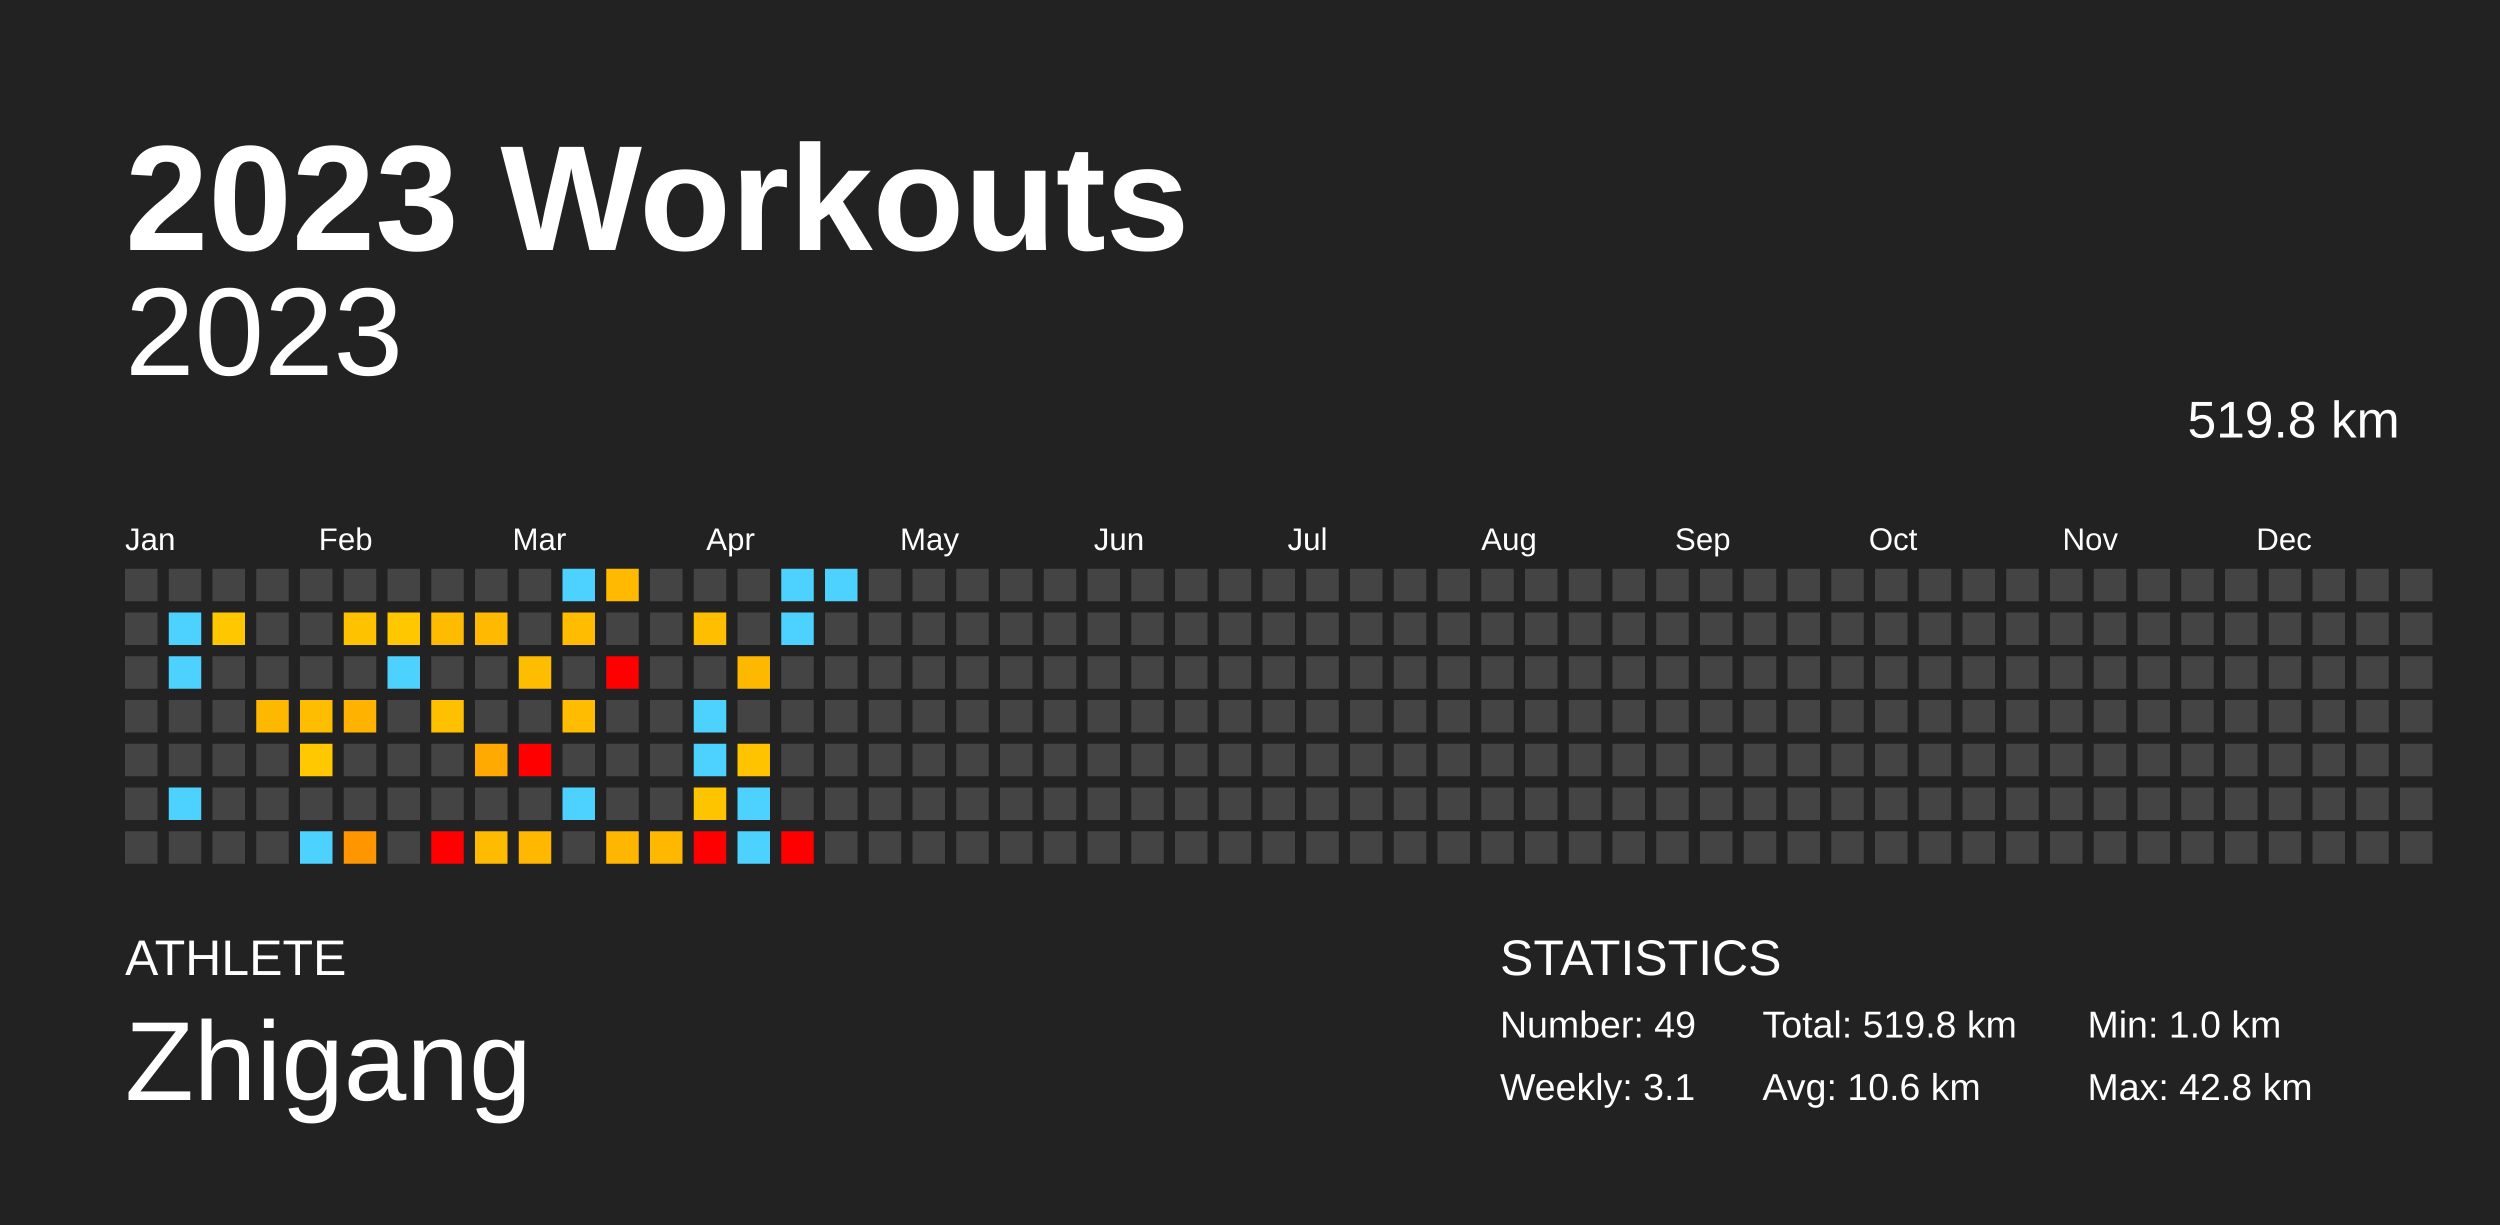
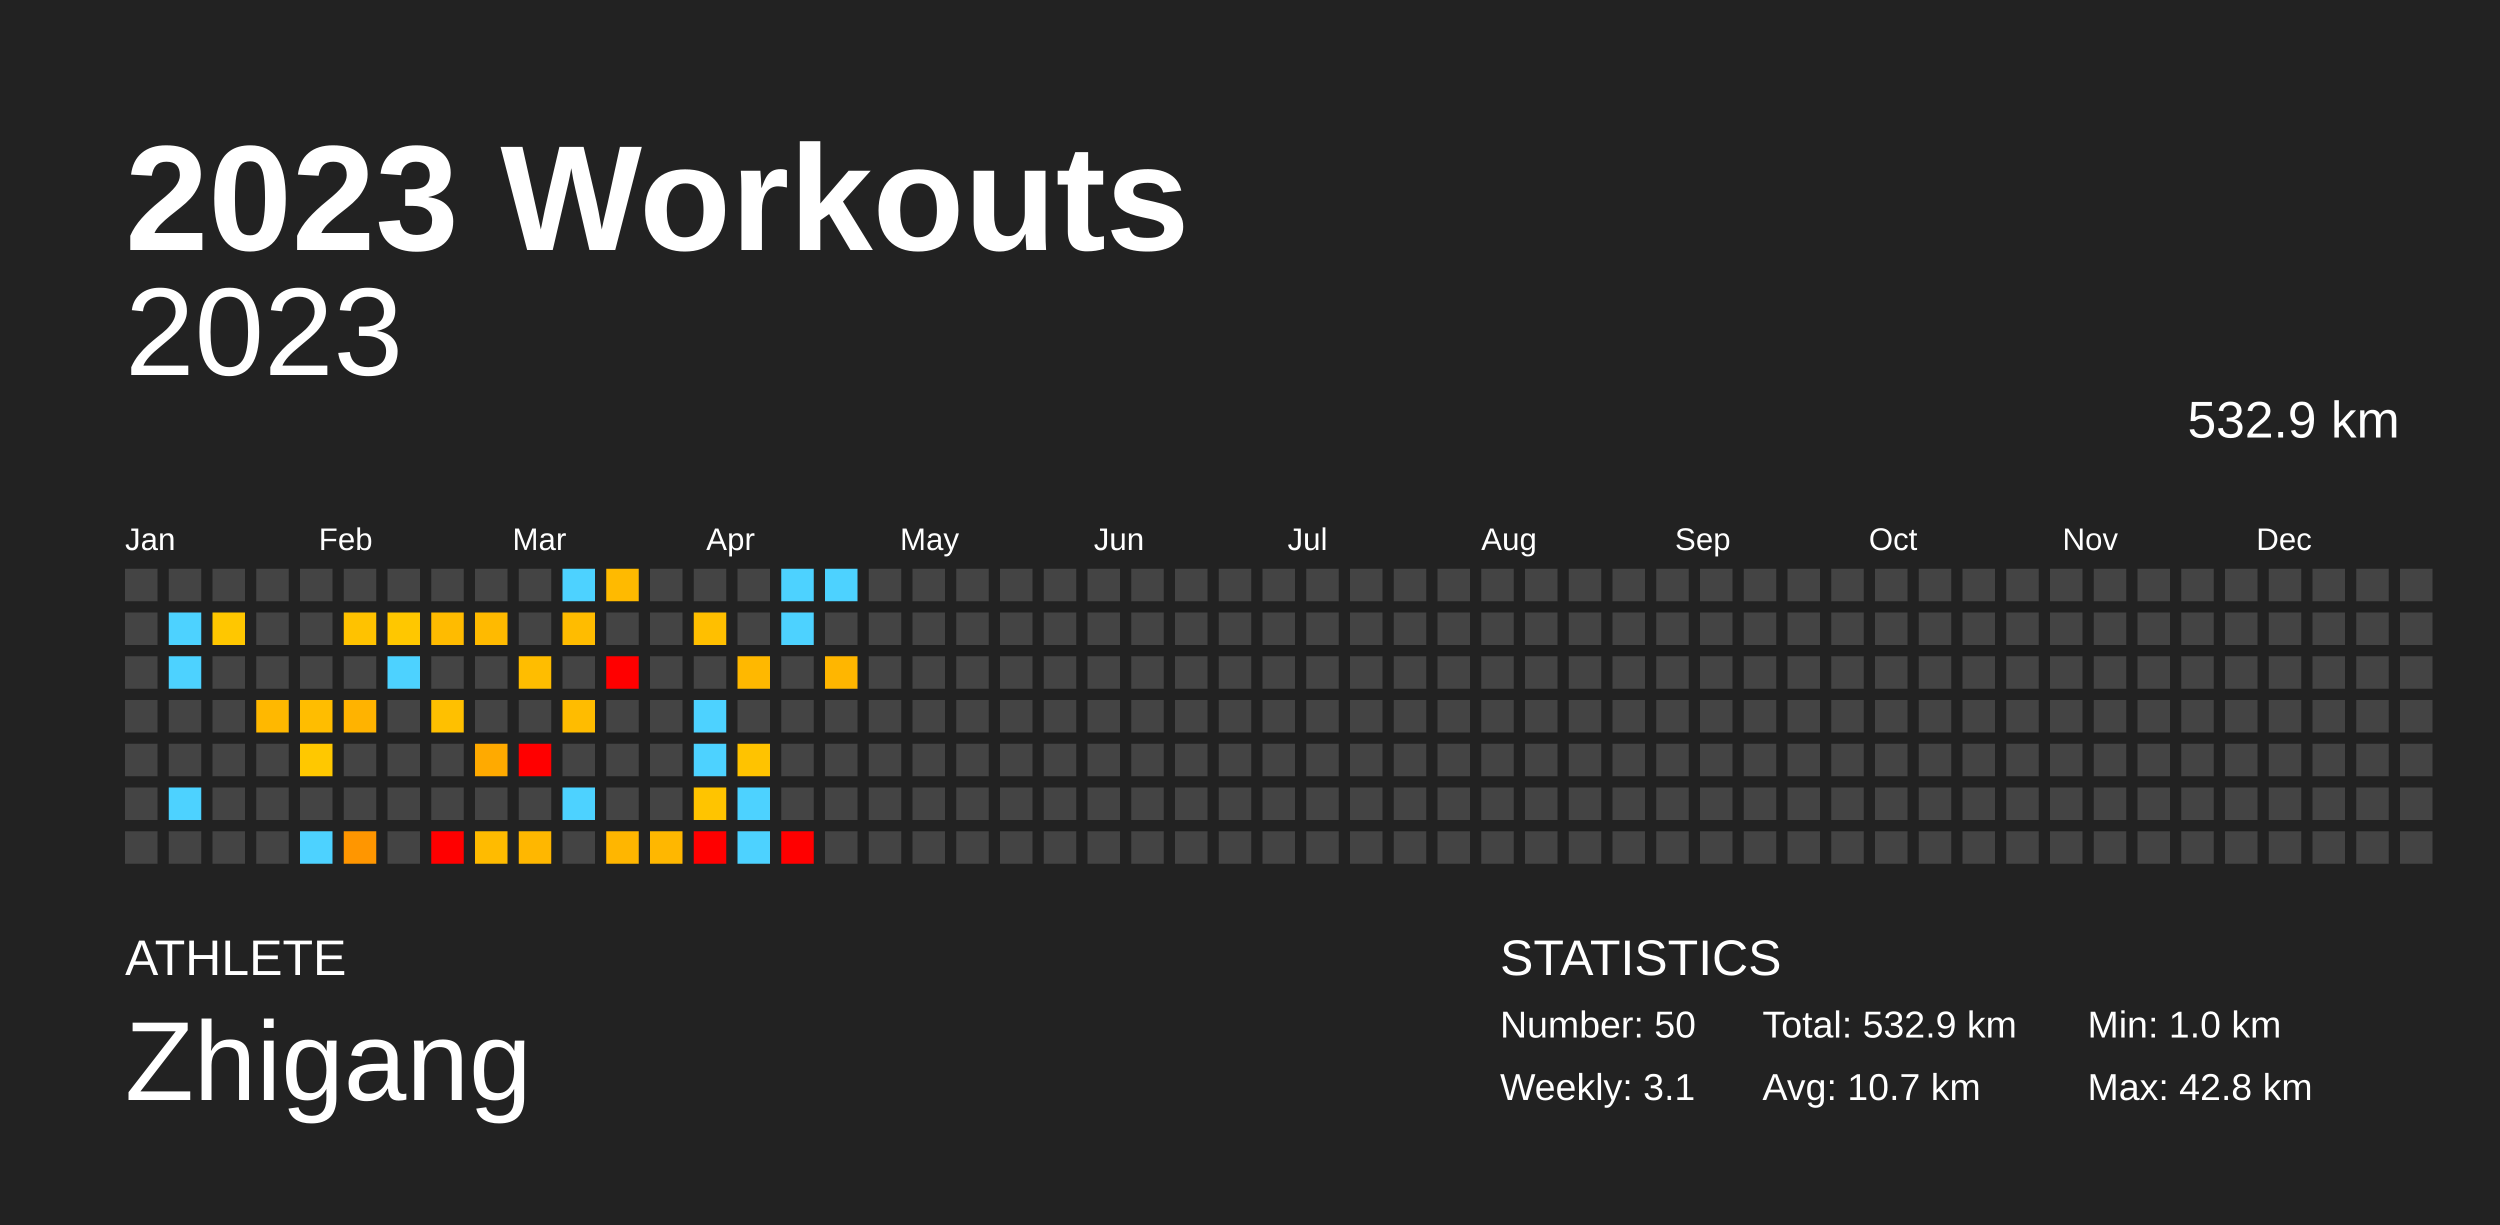
<svg xmlns="http://www.w3.org/2000/svg" baseProfile="full" height="98mm" version="1.1" viewBox="0,0,200,98" width="200mm">
  <defs />
  <rect fill="#222222" height="98" width="200" x="0" y="0" />
  <text fill="#FFFFFF" style="font-size:12px; font-family:Arial; font-weight:bold;" x="10" y="20">2023 Workouts</text>
  <text fill="#FFFFFF" style="font-size:4px; font-family:Arial" x="10" y="78">ATHLETE</text>
  <text fill="#FFFFFF" style="font-size:9px; font-family:Arial" x="10" y="88">Zhigang</text>
  <text fill="#FFFFFF" style="font-size:4px; font-family:Arial" x="120" y="78">STATISTICS</text>
-   <text fill="#FFFFFF" style="font-size:3px; font-family:Arial" x="120" y="83">Number: 49</text>
+   <text fill="#FFFFFF" style="font-size:3px; font-family:Arial" x="120" y="83">Number: 50</text>
  <text fill="#FFFFFF" style="font-size:3px; font-family:Arial" x="120" y="88">Weekly: 3.1</text>
-   <text fill="#FFFFFF" style="font-size:3px; font-family:Arial" x="141" y="83">Total: 519.8 km</text>
-   <text fill="#FFFFFF" style="font-size:3px; font-family:Arial" x="141" y="88">Avg: 10.6 km</text>
+   <text fill="#FFFFFF" style="font-size:3px; font-family:Arial" x="141" y="83">Total: 532.9 km</text>
+   <text fill="#FFFFFF" style="font-size:3px; font-family:Arial" x="141" y="88">Avg: 10.7 km</text>
  <text fill="#FFFFFF" style="font-size:3px; font-family:Arial" x="167" y="83">Min: 1.0 km</text>
  <text fill="#FFFFFF" style="font-size:3px; font-family:Arial" x="167" y="88">Max: 42.8 km</text>
  <text alignment-baseline="hanging" fill="#FFFFFF" style="font-size:10.0px; font-family:Arial;" x="10" y="30">2023</text>
-   <text alignment-baseline="hanging" fill="#FFFFFF" style="font-size:4.125px; font-family:Arial;" x="175" y="35">519.8 km</text>
+   <text alignment-baseline="hanging" fill="#FFFFFF" style="font-size:4.125px; font-family:Arial;" x="175" y="35">532.9 km</text>
  <text fill="#FFFFFF" style="font-size:2.5px; font-family:Arial" x="10.0" y="44">Jan</text>
  <text fill="#FFFFFF" style="font-size:2.5px; font-family:Arial" x="25.5" y="44">Feb</text>
  <text fill="#FFFFFF" style="font-size:2.5px; font-family:Arial" x="41.0" y="44">Mar</text>
  <text fill="#FFFFFF" style="font-size:2.5px; font-family:Arial" x="56.5" y="44">Apr</text>
  <text fill="#FFFFFF" style="font-size:2.5px; font-family:Arial" x="72.0" y="44">May</text>
  <text fill="#FFFFFF" style="font-size:2.5px; font-family:Arial" x="87.5" y="44">Jun</text>
  <text fill="#FFFFFF" style="font-size:2.5px; font-family:Arial" x="103.0" y="44">Jul</text>
  <text fill="#FFFFFF" style="font-size:2.5px; font-family:Arial" x="118.5" y="44">Aug</text>
  <text fill="#FFFFFF" style="font-size:2.5px; font-family:Arial" x="134.0" y="44">Sep</text>
  <text fill="#FFFFFF" style="font-size:2.5px; font-family:Arial" x="149.5" y="44">Oct</text>
  <text fill="#FFFFFF" style="font-size:2.5px; font-family:Arial" x="165.0" y="44">Nov</text>
  <text fill="#FFFFFF" style="font-size:2.5px; font-family:Arial" x="180.5" y="44">Dec</text>
  <rect fill="#444444" height="2.6" width="2.6" x="10.0" y="45.5" />
  <rect fill="#444444" height="2.6" width="2.6" x="10.0" y="49.0" />
  <rect fill="#444444" height="2.6" width="2.6" x="10.0" y="52.5" />
  <rect fill="#444444" height="2.6" width="2.6" x="10.0" y="56.0" />
  <rect fill="#444444" height="2.6" width="2.6" x="10.0" y="59.5" />
  <rect fill="#444444" height="2.6" width="2.6" x="10.0" y="63.0" />
  <rect fill="#444444" height="2.6" width="2.6" x="10.0" y="66.5" />
  <rect fill="#444444" height="2.6" width="2.6" x="13.5" y="45.5" />
  <rect fill="#4dd2ff" height="2.6" width="2.6" x="13.5" y="49.0" />
  <rect fill="#4dd2ff" height="2.6" width="2.6" x="13.5" y="52.5" />
  <rect fill="#444444" height="2.6" width="2.6" x="13.5" y="56.0" />
  <rect fill="#444444" height="2.6" width="2.6" x="13.5" y="59.5" />
  <rect fill="#4dd2ff" height="2.6" width="2.6" x="13.5" y="63.0" />
  <rect fill="#444444" height="2.6" width="2.6" x="13.5" y="66.5" />
  <rect fill="#444444" height="2.6" width="2.6" x="17.0" y="45.5" />
  <rect fill="#ffc700" height="2.6" width="2.6" x="17.0" y="49.0" />
  <rect fill="#444444" height="2.6" width="2.6" x="17.0" y="52.5" />
  <rect fill="#444444" height="2.6" width="2.6" x="17.0" y="56.0" />
  <rect fill="#444444" height="2.6" width="2.6" x="17.0" y="59.5" />
  <rect fill="#444444" height="2.6" width="2.6" x="17.0" y="63.0" />
  <rect fill="#444444" height="2.6" width="2.6" x="17.0" y="66.5" />
  <rect fill="#444444" height="2.6" width="2.6" x="20.5" y="45.5" />
  <rect fill="#444444" height="2.6" width="2.6" x="20.5" y="49.0" />
  <rect fill="#444444" height="2.6" width="2.6" x="20.5" y="52.5" />
  <rect fill="#ffb800" height="2.6" width="2.6" x="20.5" y="56.0" />
  <rect fill="#444444" height="2.6" width="2.6" x="20.5" y="59.5" />
  <rect fill="#444444" height="2.6" width="2.6" x="20.5" y="63.0" />
  <rect fill="#444444" height="2.6" width="2.6" x="20.5" y="66.5" />
  <rect fill="#444444" height="2.6" width="2.6" x="24.0" y="45.5" />
  <rect fill="#444444" height="2.6" width="2.6" x="24.0" y="49.0" />
  <rect fill="#444444" height="2.6" width="2.6" x="24.0" y="52.5" />
  <rect fill="#ffbd00" height="2.6" width="2.6" x="24.0" y="56.0" />
  <rect fill="#ffc800" height="2.6" width="2.6" x="24.0" y="59.5" />
  <rect fill="#444444" height="2.6" width="2.6" x="24.0" y="63.0" />
  <rect fill="#4dd2ff" height="2.6" width="2.6" x="24.0" y="66.5" />
  <rect fill="#444444" height="2.6" width="2.6" x="27.5" y="45.5" />
  <rect fill="#ffc200" height="2.6" width="2.6" x="27.5" y="49.0" />
  <rect fill="#444444" height="2.6" width="2.6" x="27.5" y="52.5" />
  <rect fill="#ffb300" height="2.6" width="2.6" x="27.5" y="56.0" />
  <rect fill="#444444" height="2.6" width="2.6" x="27.5" y="59.5" />
  <rect fill="#444444" height="2.6" width="2.6" x="27.5" y="63.0" />
  <rect fill="#ff9600" height="2.6" width="2.6" x="27.5" y="66.5" />
  <rect fill="#444444" height="2.6" width="2.6" x="31.0" y="45.5" />
  <rect fill="#ffc700" height="2.6" width="2.6" x="31.0" y="49.0" />
  <rect fill="#4dd2ff" height="2.6" width="2.6" x="31.0" y="52.5" />
  <rect fill="#444444" height="2.6" width="2.6" x="31.0" y="56.0" />
  <rect fill="#444444" height="2.6" width="2.6" x="31.0" y="59.5" />
  <rect fill="#444444" height="2.6" width="2.6" x="31.0" y="63.0" />
  <rect fill="#444444" height="2.6" width="2.6" x="31.0" y="66.5" />
  <rect fill="#444444" height="2.6" width="2.6" x="34.5" y="45.5" />
  <rect fill="#ffbb00" height="2.6" width="2.6" x="34.5" y="49.0" />
  <rect fill="#444444" height="2.6" width="2.6" x="34.5" y="52.5" />
  <rect fill="#ffc000" height="2.6" width="2.6" x="34.5" y="56.0" />
  <rect fill="#444444" height="2.6" width="2.6" x="34.5" y="59.5" />
  <rect fill="#444444" height="2.6" width="2.6" x="34.5" y="63.0" />
  <rect fill="red" height="2.6" width="2.6" x="34.5" y="66.5" />
  <rect fill="#444444" height="2.6" width="2.6" x="38.0" y="45.5" />
  <rect fill="#ffba00" height="2.6" width="2.6" x="38.0" y="49.0" />
  <rect fill="#444444" height="2.6" width="2.6" x="38.0" y="52.5" />
  <rect fill="#444444" height="2.6" width="2.6" x="38.0" y="56.0" />
  <rect fill="#ffaa00" height="2.6" width="2.6" x="38.0" y="59.5" />
  <rect fill="#444444" height="2.6" width="2.6" x="38.0" y="63.0" />
  <rect fill="#ffbb00" height="2.6" width="2.6" x="38.0" y="66.5" />
  <rect fill="#444444" height="2.6" width="2.6" x="41.5" y="45.5" />
  <rect fill="#444444" height="2.6" width="2.6" x="41.5" y="49.0" />
  <rect fill="#ffbd00" height="2.6" width="2.6" x="41.5" y="52.5" />
  <rect fill="#444444" height="2.6" width="2.6" x="41.5" y="56.0" />
  <rect fill="red" height="2.6" width="2.6" x="41.5" y="59.5" />
  <rect fill="#444444" height="2.6" width="2.6" x="41.5" y="63.0" />
  <rect fill="#ffb700" height="2.6" width="2.6" x="41.5" y="66.5" />
  <rect fill="#4dd2ff" height="2.6" width="2.6" x="45.0" y="45.5" />
  <rect fill="#ffbc00" height="2.6" width="2.6" x="45.0" y="49.0" />
  <rect fill="#444444" height="2.6" width="2.6" x="45.0" y="52.5" />
  <rect fill="#ffbc00" height="2.6" width="2.6" x="45.0" y="56.0" />
  <rect fill="#444444" height="2.6" width="2.6" x="45.0" y="59.5" />
  <rect fill="#4dd2ff" height="2.6" width="2.6" x="45.0" y="63.0" />
  <rect fill="#444444" height="2.6" width="2.6" x="45.0" y="66.5" />
  <rect fill="#ffba00" height="2.6" width="2.6" x="48.5" y="45.5" />
  <rect fill="#444444" height="2.6" width="2.6" x="48.5" y="49.0" />
  <rect fill="red" height="2.6" width="2.6" x="48.5" y="52.5" />
  <rect fill="#444444" height="2.6" width="2.6" x="48.5" y="56.0" />
  <rect fill="#444444" height="2.6" width="2.6" x="48.5" y="59.5" />
  <rect fill="#444444" height="2.6" width="2.6" x="48.5" y="63.0" />
  <rect fill="#ffb600" height="2.6" width="2.6" x="48.5" y="66.5" />
  <rect fill="#444444" height="2.6" width="2.6" x="52.0" y="45.5" />
  <rect fill="#444444" height="2.6" width="2.6" x="52.0" y="49.0" />
  <rect fill="#444444" height="2.6" width="2.6" x="52.0" y="52.5" />
  <rect fill="#444444" height="2.6" width="2.6" x="52.0" y="56.0" />
  <rect fill="#444444" height="2.6" width="2.6" x="52.0" y="59.5" />
  <rect fill="#444444" height="2.6" width="2.6" x="52.0" y="63.0" />
  <rect fill="#ffb700" height="2.6" width="2.6" x="52.0" y="66.5" />
  <rect fill="#444444" height="2.6" width="2.6" x="55.5" y="45.5" />
  <rect fill="#ffbf00" height="2.6" width="2.6" x="55.5" y="49.0" />
  <rect fill="#444444" height="2.6" width="2.6" x="55.5" y="52.5" />
  <rect fill="#4dd2ff" height="2.6" width="2.6" x="55.5" y="56.0" />
  <rect fill="#4dd2ff" height="2.6" width="2.6" x="55.5" y="59.5" />
  <rect fill="#ffc400" height="2.6" width="2.6" x="55.5" y="63.0" />
  <rect fill="red" height="2.6" width="2.6" x="55.5" y="66.5" />
  <rect fill="#444444" height="2.6" width="2.6" x="59.0" y="45.5" />
  <rect fill="#444444" height="2.6" width="2.6" x="59.0" y="49.0" />
  <rect fill="#ffb800" height="2.6" width="2.6" x="59.0" y="52.5" />
  <rect fill="#444444" height="2.6" width="2.6" x="59.0" y="56.0" />
  <rect fill="#ffc300" height="2.6" width="2.6" x="59.0" y="59.5" />
  <rect fill="#4dd2ff" height="2.6" width="2.6" x="59.0" y="63.0" />
  <rect fill="#4dd2ff" height="2.6" width="2.6" x="59.0" y="66.5" />
  <rect fill="#4dd2ff" height="2.6" width="2.6" x="62.5" y="45.5" />
  <rect fill="#4dd2ff" height="2.6" width="2.6" x="62.5" y="49.0" />
  <rect fill="#444444" height="2.6" width="2.6" x="62.5" y="52.5" />
  <rect fill="#444444" height="2.6" width="2.6" x="62.5" y="56.0" />
  <rect fill="#444444" height="2.6" width="2.6" x="62.5" y="59.5" />
  <rect fill="#444444" height="2.6" width="2.6" x="62.5" y="63.0" />
  <rect fill="red" height="2.6" width="2.6" x="62.5" y="66.5" />
  <rect fill="#4dd2ff" height="2.6" width="2.6" x="66.0" y="45.5" />
  <rect fill="#444444" height="2.6" width="2.6" x="66.0" y="49.0" />
-   <rect fill="#444444" height="2.6" width="2.6" x="66.0" y="52.5" />
+   <rect fill="#ffb600" height="2.6" width="2.6" x="66.0" y="52.5" />
  <rect fill="#444444" height="2.6" width="2.6" x="66.0" y="56.0" />
  <rect fill="#444444" height="2.6" width="2.6" x="66.0" y="59.5" />
  <rect fill="#444444" height="2.6" width="2.6" x="66.0" y="63.0" />
  <rect fill="#444444" height="2.6" width="2.6" x="66.0" y="66.5" />
  <rect fill="#444444" height="2.6" width="2.6" x="69.5" y="45.5" />
  <rect fill="#444444" height="2.6" width="2.6" x="69.5" y="49.0" />
  <rect fill="#444444" height="2.6" width="2.6" x="69.5" y="52.5" />
  <rect fill="#444444" height="2.6" width="2.6" x="69.5" y="56.0" />
  <rect fill="#444444" height="2.6" width="2.6" x="69.5" y="59.5" />
  <rect fill="#444444" height="2.6" width="2.6" x="69.5" y="63.0" />
  <rect fill="#444444" height="2.6" width="2.6" x="69.5" y="66.5" />
  <rect fill="#444444" height="2.6" width="2.6" x="73.0" y="45.5" />
  <rect fill="#444444" height="2.6" width="2.6" x="73.0" y="49.0" />
  <rect fill="#444444" height="2.6" width="2.6" x="73.0" y="52.5" />
  <rect fill="#444444" height="2.6" width="2.6" x="73.0" y="56.0" />
  <rect fill="#444444" height="2.6" width="2.6" x="73.0" y="59.5" />
  <rect fill="#444444" height="2.6" width="2.6" x="73.0" y="63.0" />
  <rect fill="#444444" height="2.6" width="2.6" x="73.0" y="66.5" />
  <rect fill="#444444" height="2.6" width="2.6" x="76.5" y="45.5" />
  <rect fill="#444444" height="2.6" width="2.6" x="76.5" y="49.0" />
  <rect fill="#444444" height="2.6" width="2.6" x="76.5" y="52.5" />
  <rect fill="#444444" height="2.6" width="2.6" x="76.5" y="56.0" />
  <rect fill="#444444" height="2.6" width="2.6" x="76.5" y="59.5" />
  <rect fill="#444444" height="2.6" width="2.6" x="76.5" y="63.0" />
  <rect fill="#444444" height="2.6" width="2.6" x="76.5" y="66.5" />
  <rect fill="#444444" height="2.6" width="2.6" x="80.0" y="45.5" />
  <rect fill="#444444" height="2.6" width="2.6" x="80.0" y="49.0" />
  <rect fill="#444444" height="2.6" width="2.6" x="80.0" y="52.5" />
  <rect fill="#444444" height="2.6" width="2.6" x="80.0" y="56.0" />
  <rect fill="#444444" height="2.6" width="2.6" x="80.0" y="59.5" />
  <rect fill="#444444" height="2.6" width="2.6" x="80.0" y="63.0" />
  <rect fill="#444444" height="2.6" width="2.6" x="80.0" y="66.5" />
  <rect fill="#444444" height="2.6" width="2.6" x="83.5" y="45.5" />
  <rect fill="#444444" height="2.6" width="2.6" x="83.5" y="49.0" />
  <rect fill="#444444" height="2.6" width="2.6" x="83.5" y="52.5" />
  <rect fill="#444444" height="2.6" width="2.6" x="83.5" y="56.0" />
  <rect fill="#444444" height="2.6" width="2.6" x="83.5" y="59.5" />
  <rect fill="#444444" height="2.6" width="2.6" x="83.5" y="63.0" />
  <rect fill="#444444" height="2.6" width="2.6" x="83.5" y="66.5" />
  <rect fill="#444444" height="2.6" width="2.6" x="87.0" y="45.5" />
  <rect fill="#444444" height="2.6" width="2.6" x="87.0" y="49.0" />
  <rect fill="#444444" height="2.6" width="2.6" x="87.0" y="52.5" />
  <rect fill="#444444" height="2.6" width="2.6" x="87.0" y="56.0" />
  <rect fill="#444444" height="2.6" width="2.6" x="87.0" y="59.5" />
  <rect fill="#444444" height="2.6" width="2.6" x="87.0" y="63.0" />
  <rect fill="#444444" height="2.6" width="2.6" x="87.0" y="66.5" />
  <rect fill="#444444" height="2.6" width="2.6" x="90.5" y="45.5" />
  <rect fill="#444444" height="2.6" width="2.6" x="90.5" y="49.0" />
  <rect fill="#444444" height="2.6" width="2.6" x="90.5" y="52.5" />
  <rect fill="#444444" height="2.6" width="2.6" x="90.5" y="56.0" />
  <rect fill="#444444" height="2.6" width="2.6" x="90.5" y="59.5" />
  <rect fill="#444444" height="2.6" width="2.6" x="90.5" y="63.0" />
  <rect fill="#444444" height="2.6" width="2.6" x="90.5" y="66.5" />
  <rect fill="#444444" height="2.6" width="2.6" x="94.0" y="45.5" />
  <rect fill="#444444" height="2.6" width="2.6" x="94.0" y="49.0" />
  <rect fill="#444444" height="2.6" width="2.6" x="94.0" y="52.5" />
  <rect fill="#444444" height="2.6" width="2.6" x="94.0" y="56.0" />
  <rect fill="#444444" height="2.6" width="2.6" x="94.0" y="59.5" />
  <rect fill="#444444" height="2.6" width="2.6" x="94.0" y="63.0" />
  <rect fill="#444444" height="2.6" width="2.6" x="94.0" y="66.5" />
  <rect fill="#444444" height="2.6" width="2.6" x="97.5" y="45.5" />
  <rect fill="#444444" height="2.6" width="2.6" x="97.5" y="49.0" />
  <rect fill="#444444" height="2.6" width="2.6" x="97.5" y="52.5" />
  <rect fill="#444444" height="2.6" width="2.6" x="97.5" y="56.0" />
  <rect fill="#444444" height="2.6" width="2.6" x="97.5" y="59.5" />
  <rect fill="#444444" height="2.6" width="2.6" x="97.5" y="63.0" />
  <rect fill="#444444" height="2.6" width="2.6" x="97.5" y="66.5" />
  <rect fill="#444444" height="2.6" width="2.6" x="101.0" y="45.5" />
  <rect fill="#444444" height="2.6" width="2.6" x="101.0" y="49.0" />
  <rect fill="#444444" height="2.6" width="2.6" x="101.0" y="52.5" />
  <rect fill="#444444" height="2.6" width="2.6" x="101.0" y="56.0" />
  <rect fill="#444444" height="2.6" width="2.6" x="101.0" y="59.5" />
  <rect fill="#444444" height="2.6" width="2.6" x="101.0" y="63.0" />
  <rect fill="#444444" height="2.6" width="2.6" x="101.0" y="66.5" />
  <rect fill="#444444" height="2.6" width="2.6" x="104.5" y="45.5" />
  <rect fill="#444444" height="2.6" width="2.6" x="104.5" y="49.0" />
  <rect fill="#444444" height="2.6" width="2.6" x="104.5" y="52.5" />
  <rect fill="#444444" height="2.6" width="2.6" x="104.5" y="56.0" />
  <rect fill="#444444" height="2.6" width="2.6" x="104.5" y="59.5" />
  <rect fill="#444444" height="2.6" width="2.6" x="104.5" y="63.0" />
  <rect fill="#444444" height="2.6" width="2.6" x="104.5" y="66.5" />
  <rect fill="#444444" height="2.6" width="2.6" x="108.0" y="45.5" />
  <rect fill="#444444" height="2.6" width="2.6" x="108.0" y="49.0" />
  <rect fill="#444444" height="2.6" width="2.6" x="108.0" y="52.5" />
  <rect fill="#444444" height="2.6" width="2.6" x="108.0" y="56.0" />
  <rect fill="#444444" height="2.6" width="2.6" x="108.0" y="59.5" />
  <rect fill="#444444" height="2.6" width="2.6" x="108.0" y="63.0" />
  <rect fill="#444444" height="2.6" width="2.6" x="108.0" y="66.5" />
  <rect fill="#444444" height="2.6" width="2.6" x="111.5" y="45.5" />
  <rect fill="#444444" height="2.6" width="2.6" x="111.5" y="49.0" />
  <rect fill="#444444" height="2.6" width="2.6" x="111.5" y="52.5" />
  <rect fill="#444444" height="2.6" width="2.6" x="111.5" y="56.0" />
  <rect fill="#444444" height="2.6" width="2.6" x="111.5" y="59.5" />
  <rect fill="#444444" height="2.6" width="2.6" x="111.5" y="63.0" />
  <rect fill="#444444" height="2.6" width="2.6" x="111.5" y="66.5" />
  <rect fill="#444444" height="2.6" width="2.6" x="115.0" y="45.5" />
  <rect fill="#444444" height="2.6" width="2.6" x="115.0" y="49.0" />
  <rect fill="#444444" height="2.6" width="2.6" x="115.0" y="52.5" />
  <rect fill="#444444" height="2.6" width="2.6" x="115.0" y="56.0" />
  <rect fill="#444444" height="2.6" width="2.6" x="115.0" y="59.5" />
  <rect fill="#444444" height="2.6" width="2.6" x="115.0" y="63.0" />
  <rect fill="#444444" height="2.6" width="2.6" x="115.0" y="66.5" />
  <rect fill="#444444" height="2.6" width="2.6" x="118.5" y="45.5" />
  <rect fill="#444444" height="2.6" width="2.6" x="118.5" y="49.0" />
  <rect fill="#444444" height="2.6" width="2.6" x="118.5" y="52.5" />
  <rect fill="#444444" height="2.6" width="2.6" x="118.5" y="56.0" />
  <rect fill="#444444" height="2.6" width="2.6" x="118.5" y="59.5" />
  <rect fill="#444444" height="2.6" width="2.6" x="118.5" y="63.0" />
  <rect fill="#444444" height="2.6" width="2.6" x="118.5" y="66.5" />
  <rect fill="#444444" height="2.6" width="2.6" x="122.0" y="45.5" />
  <rect fill="#444444" height="2.6" width="2.6" x="122.0" y="49.0" />
  <rect fill="#444444" height="2.6" width="2.6" x="122.0" y="52.5" />
  <rect fill="#444444" height="2.6" width="2.6" x="122.0" y="56.0" />
  <rect fill="#444444" height="2.6" width="2.6" x="122.0" y="59.5" />
  <rect fill="#444444" height="2.6" width="2.6" x="122.0" y="63.0" />
  <rect fill="#444444" height="2.6" width="2.6" x="122.0" y="66.5" />
  <rect fill="#444444" height="2.6" width="2.6" x="125.5" y="45.5" />
  <rect fill="#444444" height="2.6" width="2.6" x="125.5" y="49.0" />
  <rect fill="#444444" height="2.6" width="2.6" x="125.5" y="52.5" />
  <rect fill="#444444" height="2.6" width="2.6" x="125.5" y="56.0" />
  <rect fill="#444444" height="2.6" width="2.6" x="125.5" y="59.5" />
  <rect fill="#444444" height="2.6" width="2.6" x="125.5" y="63.0" />
  <rect fill="#444444" height="2.6" width="2.6" x="125.5" y="66.5" />
  <rect fill="#444444" height="2.6" width="2.6" x="129.0" y="45.5" />
  <rect fill="#444444" height="2.6" width="2.6" x="129.0" y="49.0" />
  <rect fill="#444444" height="2.6" width="2.6" x="129.0" y="52.5" />
  <rect fill="#444444" height="2.6" width="2.6" x="129.0" y="56.0" />
  <rect fill="#444444" height="2.6" width="2.6" x="129.0" y="59.5" />
  <rect fill="#444444" height="2.6" width="2.6" x="129.0" y="63.0" />
  <rect fill="#444444" height="2.6" width="2.6" x="129.0" y="66.5" />
  <rect fill="#444444" height="2.6" width="2.6" x="132.5" y="45.5" />
  <rect fill="#444444" height="2.6" width="2.6" x="132.5" y="49.0" />
  <rect fill="#444444" height="2.6" width="2.6" x="132.5" y="52.5" />
  <rect fill="#444444" height="2.6" width="2.6" x="132.5" y="56.0" />
  <rect fill="#444444" height="2.6" width="2.6" x="132.5" y="59.5" />
  <rect fill="#444444" height="2.6" width="2.6" x="132.5" y="63.0" />
  <rect fill="#444444" height="2.6" width="2.6" x="132.5" y="66.5" />
  <rect fill="#444444" height="2.6" width="2.6" x="136.0" y="45.5" />
  <rect fill="#444444" height="2.6" width="2.6" x="136.0" y="49.0" />
  <rect fill="#444444" height="2.6" width="2.6" x="136.0" y="52.5" />
  <rect fill="#444444" height="2.6" width="2.6" x="136.0" y="56.0" />
  <rect fill="#444444" height="2.6" width="2.6" x="136.0" y="59.5" />
  <rect fill="#444444" height="2.6" width="2.6" x="136.0" y="63.0" />
  <rect fill="#444444" height="2.6" width="2.6" x="136.0" y="66.5" />
  <rect fill="#444444" height="2.6" width="2.6" x="139.5" y="45.5" />
  <rect fill="#444444" height="2.6" width="2.6" x="139.5" y="49.0" />
  <rect fill="#444444" height="2.6" width="2.6" x="139.5" y="52.5" />
  <rect fill="#444444" height="2.6" width="2.6" x="139.5" y="56.0" />
  <rect fill="#444444" height="2.6" width="2.6" x="139.5" y="59.5" />
  <rect fill="#444444" height="2.6" width="2.6" x="139.5" y="63.0" />
  <rect fill="#444444" height="2.6" width="2.6" x="139.5" y="66.5" />
  <rect fill="#444444" height="2.6" width="2.6" x="143.0" y="45.5" />
  <rect fill="#444444" height="2.6" width="2.6" x="143.0" y="49.0" />
  <rect fill="#444444" height="2.6" width="2.6" x="143.0" y="52.5" />
  <rect fill="#444444" height="2.6" width="2.6" x="143.0" y="56.0" />
  <rect fill="#444444" height="2.6" width="2.6" x="143.0" y="59.5" />
  <rect fill="#444444" height="2.6" width="2.6" x="143.0" y="63.0" />
  <rect fill="#444444" height="2.6" width="2.6" x="143.0" y="66.5" />
  <rect fill="#444444" height="2.6" width="2.6" x="146.5" y="45.5" />
  <rect fill="#444444" height="2.6" width="2.6" x="146.5" y="49.0" />
  <rect fill="#444444" height="2.6" width="2.6" x="146.5" y="52.5" />
  <rect fill="#444444" height="2.6" width="2.6" x="146.5" y="56.0" />
  <rect fill="#444444" height="2.6" width="2.6" x="146.5" y="59.5" />
  <rect fill="#444444" height="2.6" width="2.6" x="146.5" y="63.0" />
  <rect fill="#444444" height="2.6" width="2.6" x="146.5" y="66.5" />
  <rect fill="#444444" height="2.6" width="2.6" x="150.0" y="45.5" />
  <rect fill="#444444" height="2.6" width="2.6" x="150.0" y="49.0" />
  <rect fill="#444444" height="2.6" width="2.6" x="150.0" y="52.5" />
  <rect fill="#444444" height="2.6" width="2.6" x="150.0" y="56.0" />
  <rect fill="#444444" height="2.6" width="2.6" x="150.0" y="59.5" />
  <rect fill="#444444" height="2.6" width="2.6" x="150.0" y="63.0" />
  <rect fill="#444444" height="2.6" width="2.6" x="150.0" y="66.5" />
  <rect fill="#444444" height="2.6" width="2.6" x="153.5" y="45.5" />
  <rect fill="#444444" height="2.6" width="2.6" x="153.5" y="49.0" />
  <rect fill="#444444" height="2.6" width="2.6" x="153.5" y="52.5" />
  <rect fill="#444444" height="2.6" width="2.6" x="153.5" y="56.0" />
  <rect fill="#444444" height="2.6" width="2.6" x="153.5" y="59.5" />
  <rect fill="#444444" height="2.6" width="2.6" x="153.5" y="63.0" />
  <rect fill="#444444" height="2.6" width="2.6" x="153.5" y="66.5" />
  <rect fill="#444444" height="2.6" width="2.6" x="157.0" y="45.5" />
  <rect fill="#444444" height="2.6" width="2.6" x="157.0" y="49.0" />
  <rect fill="#444444" height="2.6" width="2.6" x="157.0" y="52.5" />
  <rect fill="#444444" height="2.6" width="2.6" x="157.0" y="56.0" />
  <rect fill="#444444" height="2.6" width="2.6" x="157.0" y="59.5" />
  <rect fill="#444444" height="2.6" width="2.6" x="157.0" y="63.0" />
  <rect fill="#444444" height="2.6" width="2.6" x="157.0" y="66.5" />
  <rect fill="#444444" height="2.6" width="2.6" x="160.5" y="45.5" />
  <rect fill="#444444" height="2.6" width="2.6" x="160.5" y="49.0" />
  <rect fill="#444444" height="2.6" width="2.6" x="160.5" y="52.5" />
  <rect fill="#444444" height="2.6" width="2.6" x="160.5" y="56.0" />
  <rect fill="#444444" height="2.6" width="2.6" x="160.5" y="59.5" />
  <rect fill="#444444" height="2.6" width="2.6" x="160.5" y="63.0" />
  <rect fill="#444444" height="2.6" width="2.6" x="160.5" y="66.5" />
  <rect fill="#444444" height="2.6" width="2.6" x="164.0" y="45.5" />
  <rect fill="#444444" height="2.6" width="2.6" x="164.0" y="49.0" />
  <rect fill="#444444" height="2.6" width="2.6" x="164.0" y="52.5" />
  <rect fill="#444444" height="2.6" width="2.6" x="164.0" y="56.0" />
  <rect fill="#444444" height="2.6" width="2.6" x="164.0" y="59.5" />
  <rect fill="#444444" height="2.6" width="2.6" x="164.0" y="63.0" />
  <rect fill="#444444" height="2.6" width="2.6" x="164.0" y="66.5" />
  <rect fill="#444444" height="2.6" width="2.6" x="167.5" y="45.5" />
  <rect fill="#444444" height="2.6" width="2.6" x="167.5" y="49.0" />
  <rect fill="#444444" height="2.6" width="2.6" x="167.5" y="52.5" />
  <rect fill="#444444" height="2.6" width="2.6" x="167.5" y="56.0" />
  <rect fill="#444444" height="2.6" width="2.6" x="167.5" y="59.5" />
  <rect fill="#444444" height="2.6" width="2.6" x="167.5" y="63.0" />
  <rect fill="#444444" height="2.6" width="2.6" x="167.5" y="66.5" />
  <rect fill="#444444" height="2.6" width="2.6" x="171.0" y="45.5" />
  <rect fill="#444444" height="2.6" width="2.6" x="171.0" y="49.0" />
  <rect fill="#444444" height="2.6" width="2.6" x="171.0" y="52.5" />
  <rect fill="#444444" height="2.6" width="2.6" x="171.0" y="56.0" />
  <rect fill="#444444" height="2.6" width="2.6" x="171.0" y="59.5" />
  <rect fill="#444444" height="2.6" width="2.6" x="171.0" y="63.0" />
  <rect fill="#444444" height="2.6" width="2.6" x="171.0" y="66.5" />
  <rect fill="#444444" height="2.6" width="2.6" x="174.5" y="45.5" />
  <rect fill="#444444" height="2.6" width="2.6" x="174.5" y="49.0" />
  <rect fill="#444444" height="2.6" width="2.6" x="174.5" y="52.5" />
  <rect fill="#444444" height="2.6" width="2.6" x="174.5" y="56.0" />
  <rect fill="#444444" height="2.6" width="2.6" x="174.5" y="59.5" />
  <rect fill="#444444" height="2.6" width="2.6" x="174.5" y="63.0" />
  <rect fill="#444444" height="2.6" width="2.6" x="174.5" y="66.5" />
  <rect fill="#444444" height="2.6" width="2.6" x="178.0" y="45.5" />
  <rect fill="#444444" height="2.6" width="2.6" x="178.0" y="49.0" />
  <rect fill="#444444" height="2.6" width="2.6" x="178.0" y="52.5" />
  <rect fill="#444444" height="2.6" width="2.6" x="178.0" y="56.0" />
  <rect fill="#444444" height="2.6" width="2.6" x="178.0" y="59.5" />
  <rect fill="#444444" height="2.6" width="2.6" x="178.0" y="63.0" />
  <rect fill="#444444" height="2.6" width="2.6" x="178.0" y="66.5" />
  <rect fill="#444444" height="2.6" width="2.6" x="181.5" y="45.5" />
  <rect fill="#444444" height="2.6" width="2.6" x="181.5" y="49.0" />
  <rect fill="#444444" height="2.6" width="2.6" x="181.5" y="52.5" />
  <rect fill="#444444" height="2.6" width="2.6" x="181.5" y="56.0" />
  <rect fill="#444444" height="2.6" width="2.6" x="181.5" y="59.5" />
  <rect fill="#444444" height="2.6" width="2.6" x="181.5" y="63.0" />
  <rect fill="#444444" height="2.6" width="2.6" x="181.5" y="66.5" />
  <rect fill="#444444" height="2.6" width="2.6" x="185.0" y="45.5" />
  <rect fill="#444444" height="2.6" width="2.6" x="185.0" y="49.0" />
  <rect fill="#444444" height="2.6" width="2.6" x="185.0" y="52.5" />
  <rect fill="#444444" height="2.6" width="2.6" x="185.0" y="56.0" />
  <rect fill="#444444" height="2.6" width="2.6" x="185.0" y="59.5" />
  <rect fill="#444444" height="2.6" width="2.6" x="185.0" y="63.0" />
  <rect fill="#444444" height="2.6" width="2.6" x="185.0" y="66.5" />
  <rect fill="#444444" height="2.6" width="2.6" x="188.5" y="45.5" />
  <rect fill="#444444" height="2.6" width="2.6" x="188.5" y="49.0" />
  <rect fill="#444444" height="2.6" width="2.6" x="188.5" y="52.5" />
  <rect fill="#444444" height="2.6" width="2.6" x="188.5" y="56.0" />
  <rect fill="#444444" height="2.6" width="2.6" x="188.5" y="59.5" />
  <rect fill="#444444" height="2.6" width="2.6" x="188.5" y="63.0" />
  <rect fill="#444444" height="2.6" width="2.6" x="188.5" y="66.5" />
  <rect fill="#444444" height="2.6" width="2.6" x="192.0" y="45.5" />
  <rect fill="#444444" height="2.6" width="2.6" x="192.0" y="49.0" />
  <rect fill="#444444" height="2.6" width="2.6" x="192.0" y="52.5" />
  <rect fill="#444444" height="2.6" width="2.6" x="192.0" y="56.0" />
  <rect fill="#444444" height="2.6" width="2.6" x="192.0" y="59.5" />
  <rect fill="#444444" height="2.6" width="2.6" x="192.0" y="63.0" />
  <rect fill="#444444" height="2.6" width="2.6" x="192.0" y="66.5" />
</svg>
